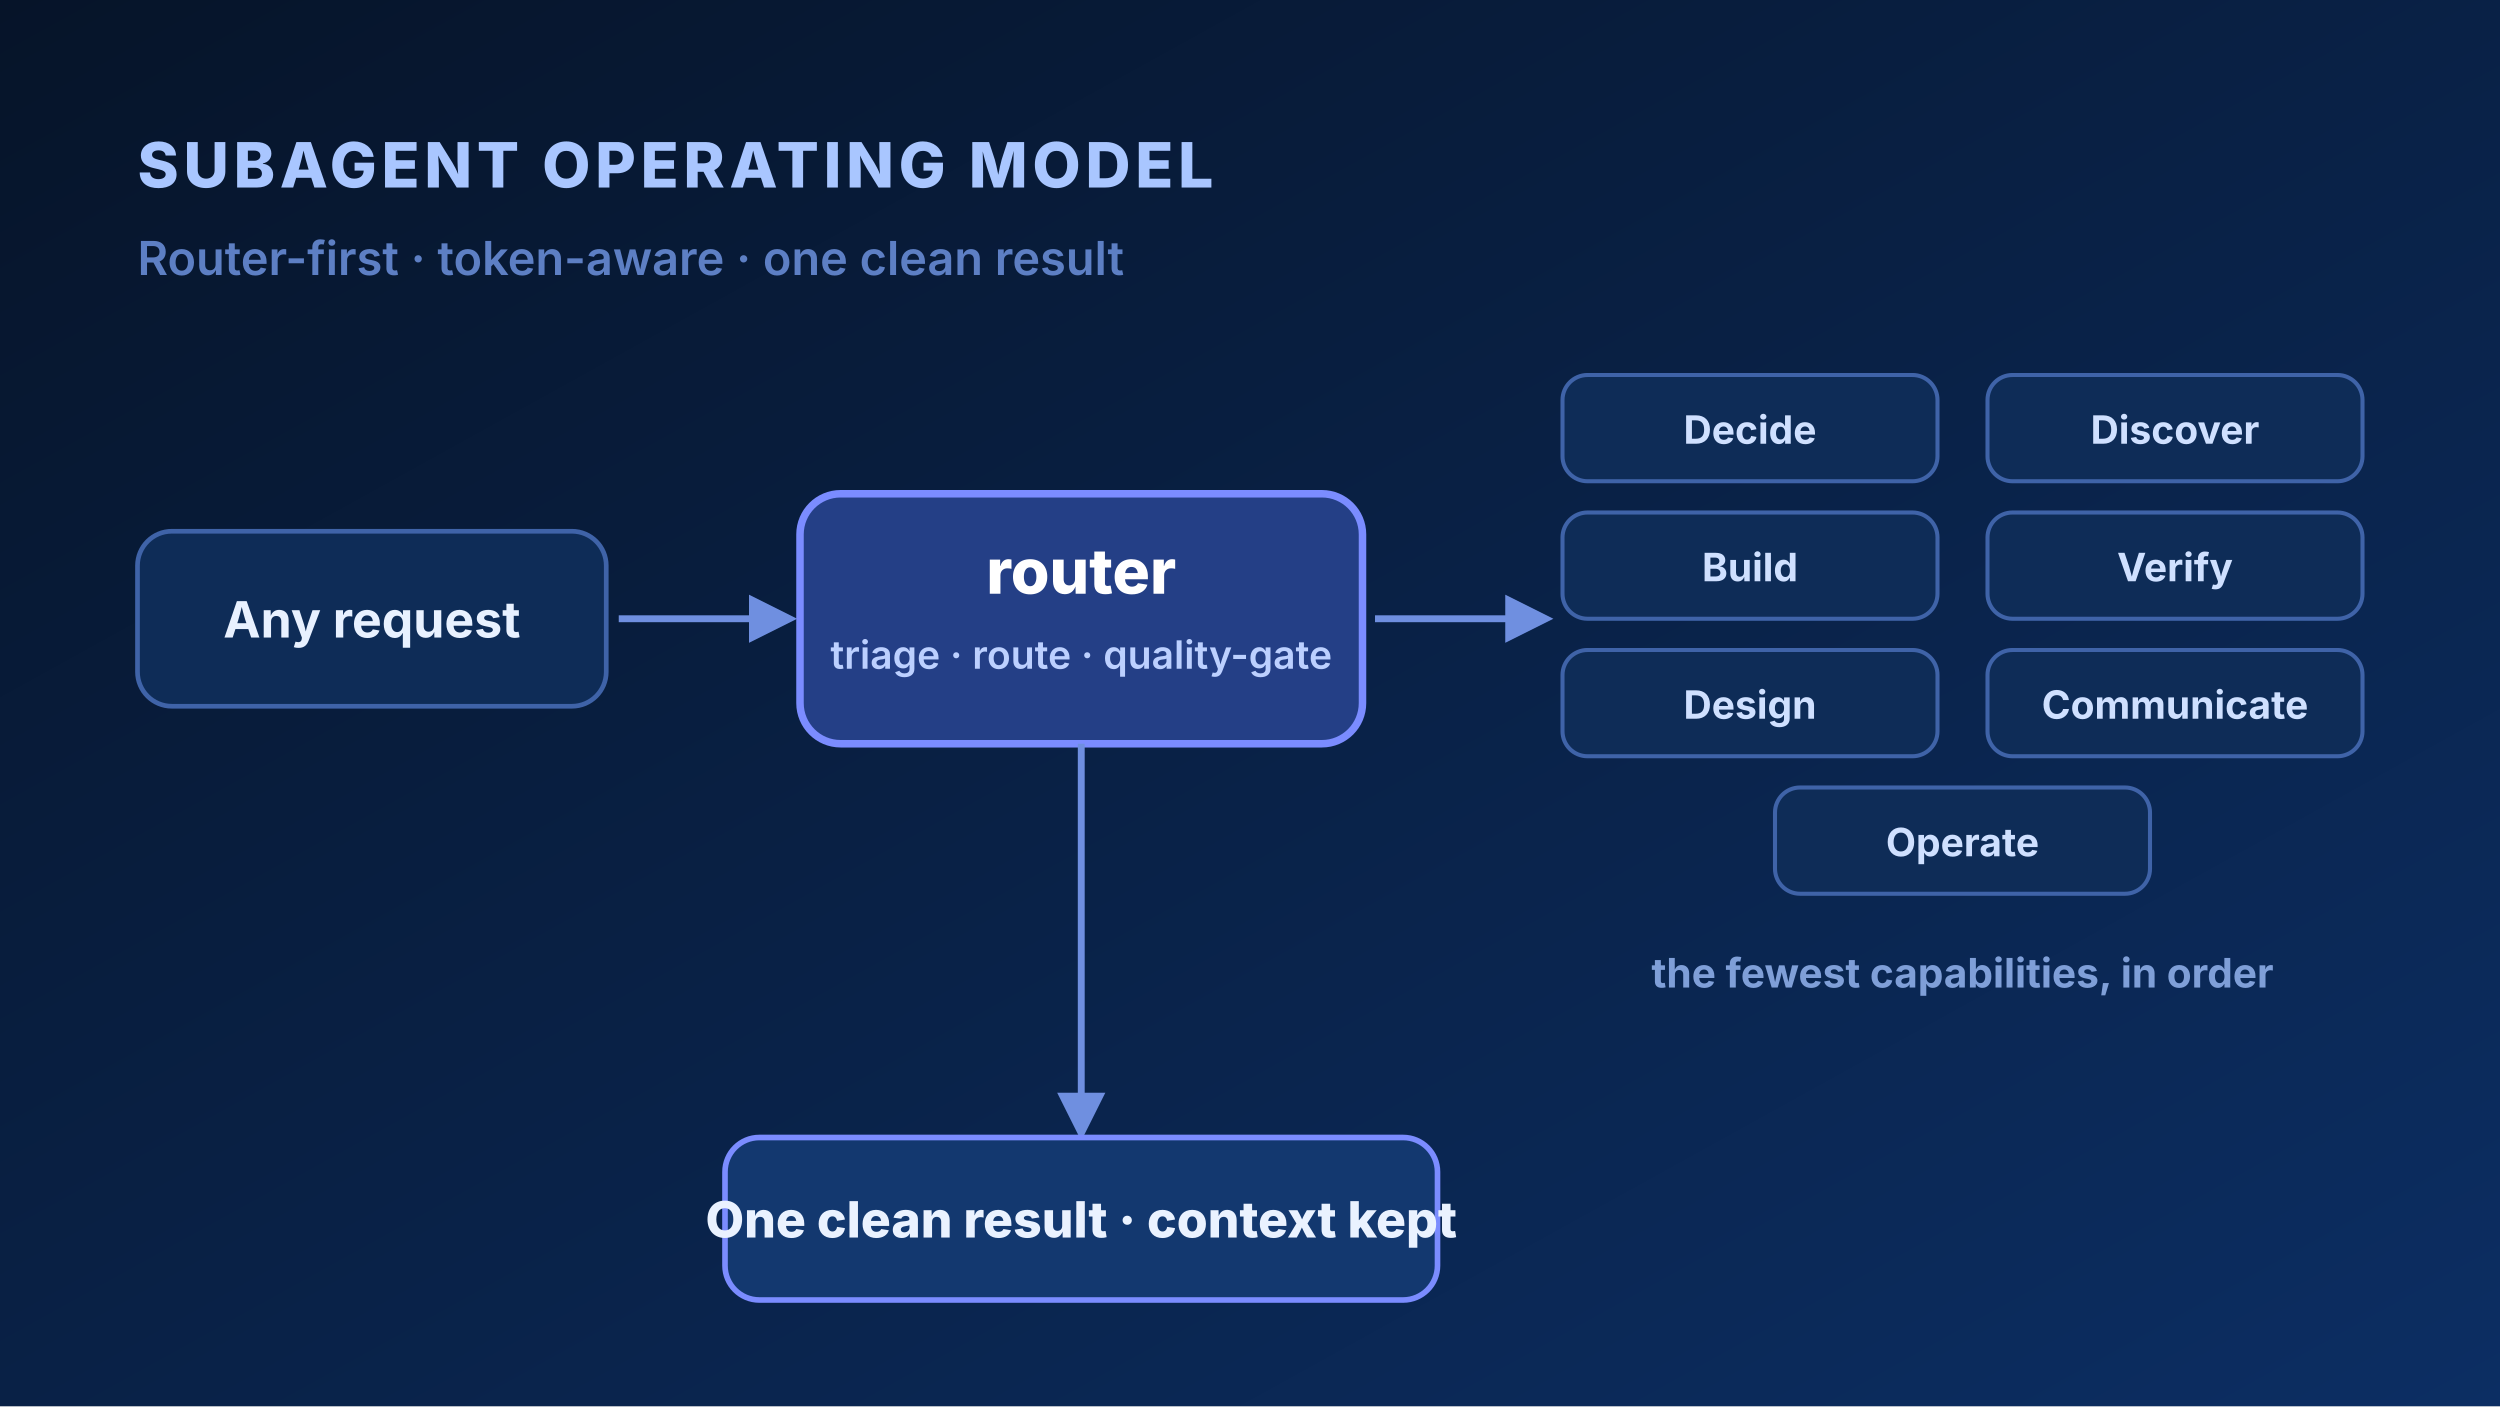
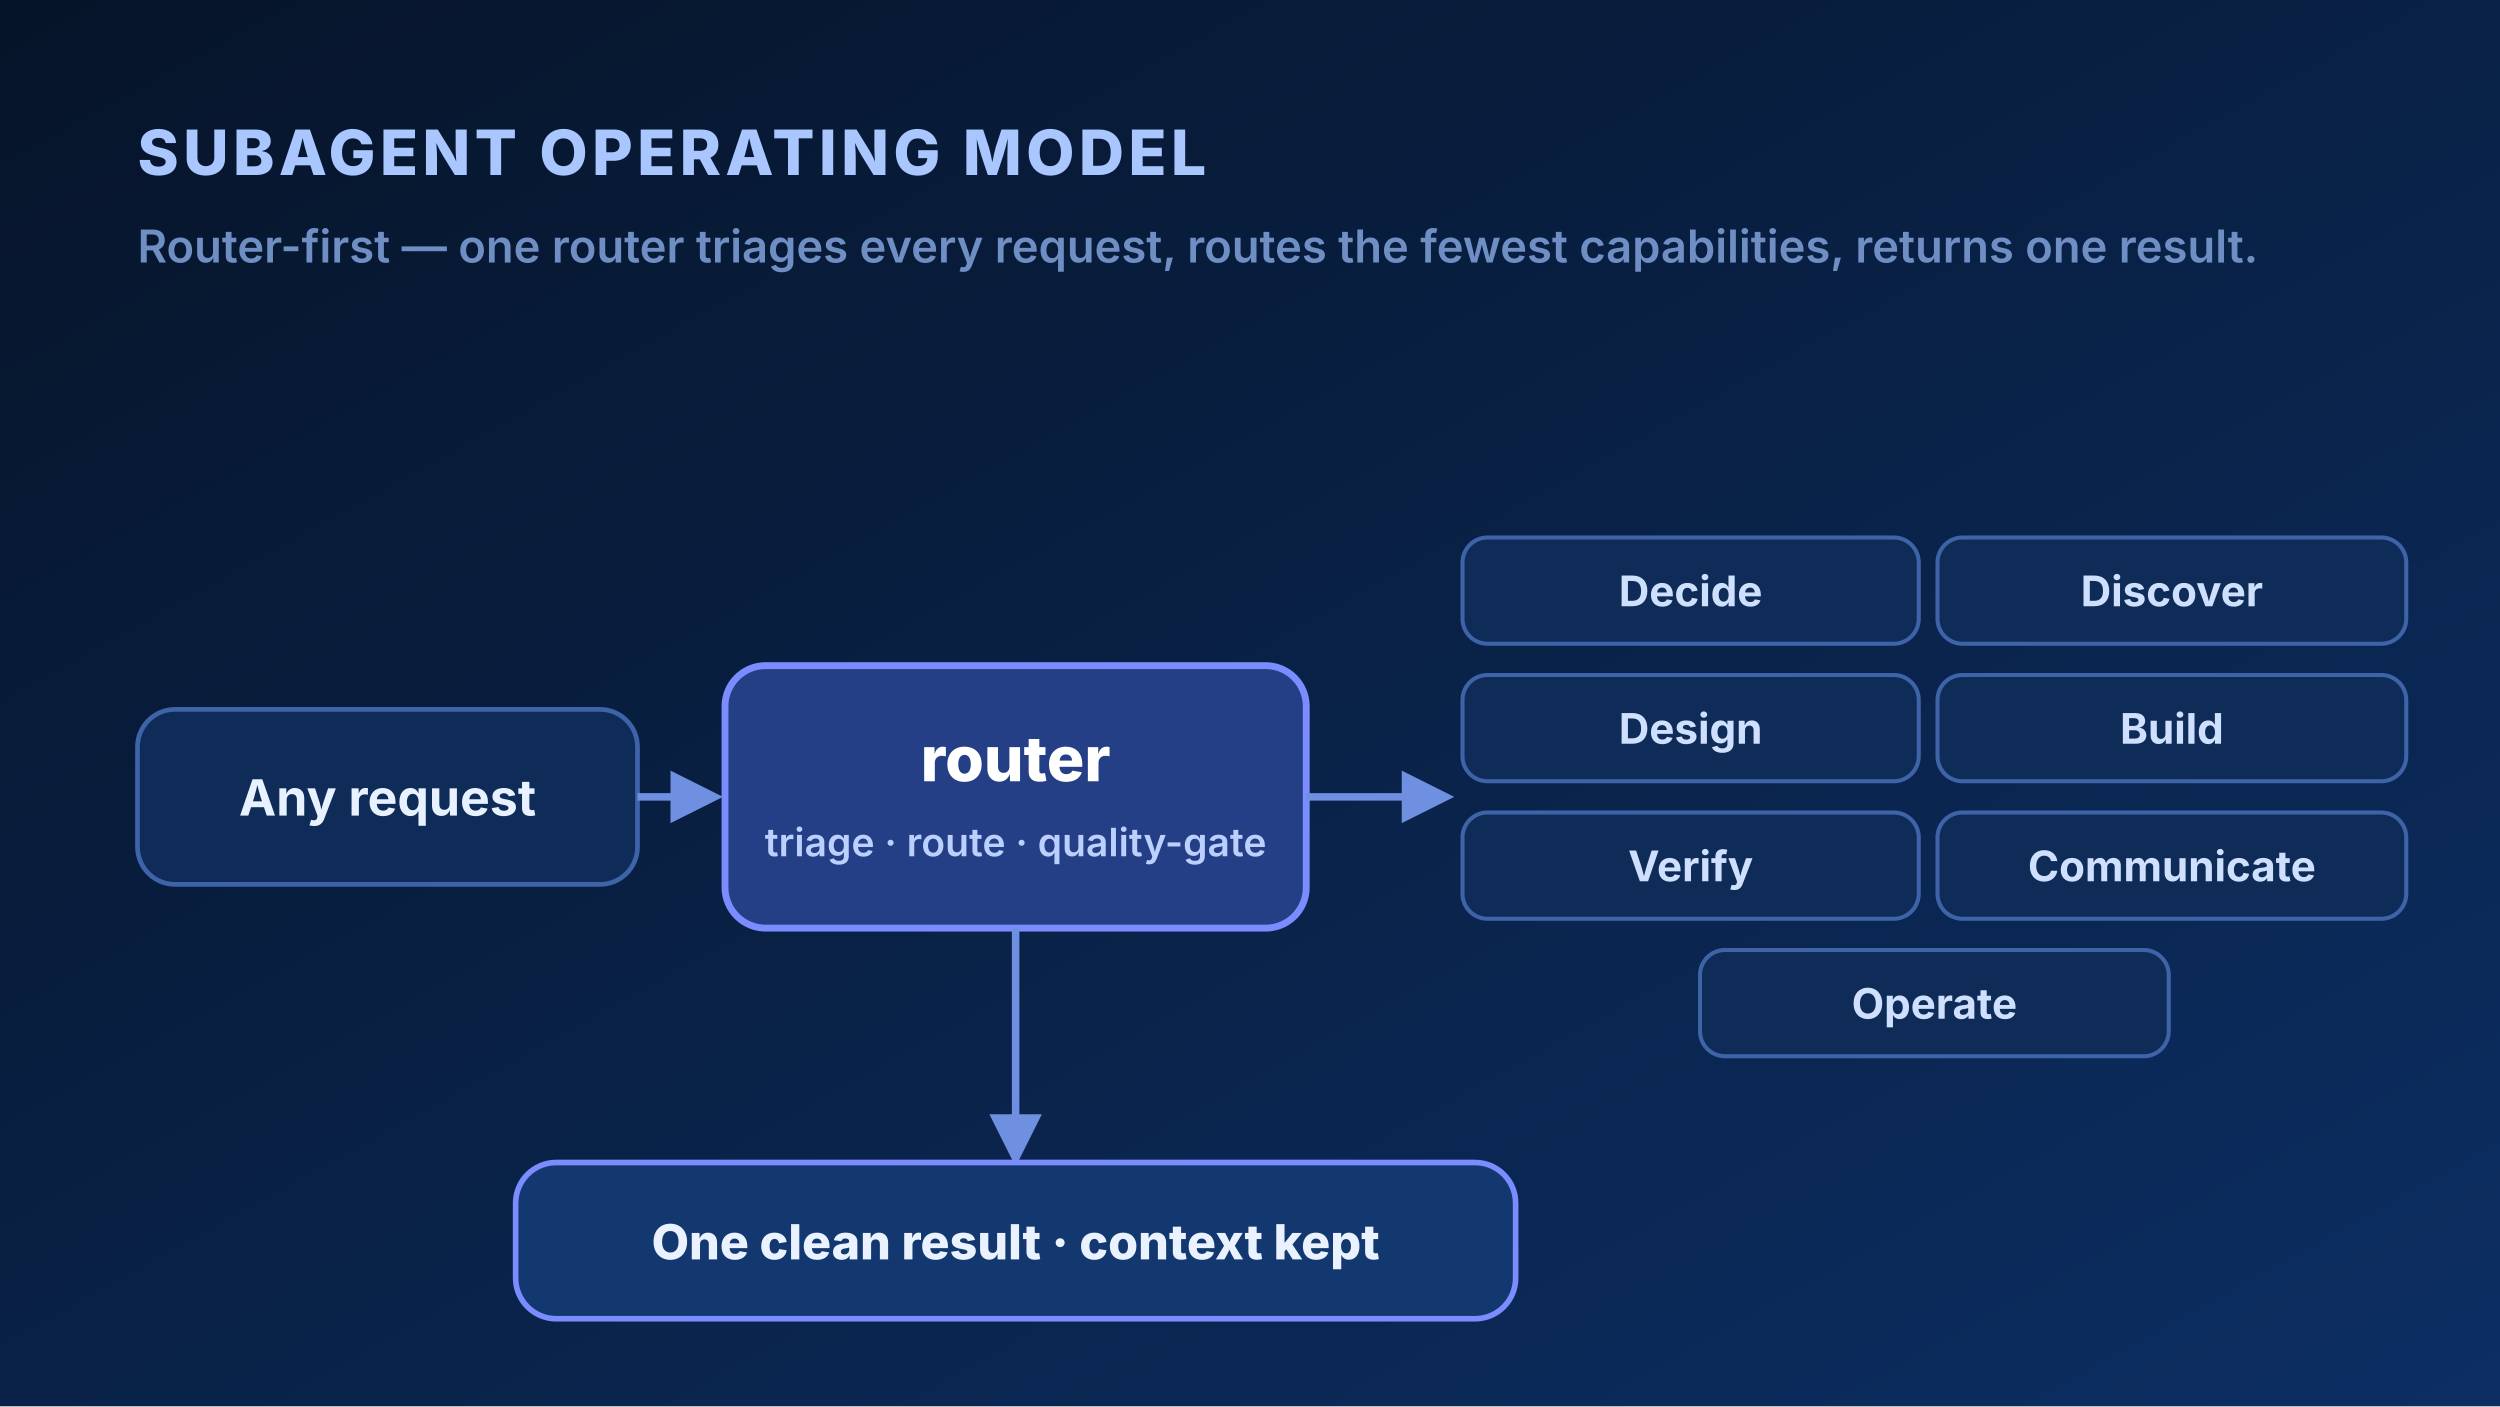
- <svg xmlns="http://www.w3.org/2000/svg" viewBox="0 0 800 450" role="img" aria-label="Router-first subagent operating model: a request enters one router, which routes it to the fewest capabilities and returns one clean result.">
+ <svg xmlns="http://www.w3.org/2000/svg" viewBox="0 0 800 450" role="img" aria-label="Router-first subagent operating model: any request enters one router that triages and routes it to the fewest of seven capability buckets — Decide, Discover, Design, Build, Verify, Communicate, Operate — and returns one clean result.">
  <defs>
    <linearGradient id="bg" x1="0" y1="0" x2="1" y2="1">
      <stop offset="0" stop-color="#061429" />
      <stop offset="1" stop-color="#0c2e63" />
    </linearGradient>
    <marker id="arr" viewBox="0 0 10 10" refX="8" refY="5" markerWidth="7" markerHeight="7" orient="auto-start-reverse">
      <path d="M0 0 L10 5 L0 10 z" fill="#6f8fe0" />
    </marker>
  </defs>
  <rect width="800" height="450" fill="url(#bg)" />
-   <text x="44" y="60" fill="#a9c6ff" font-family="Inter,Segoe UI,Arial,sans-serif" font-size="20" font-weight="800" letter-spacing="1.5">SUBAGENT OPERATING MODEL</text>
-   <text x="44" y="88" fill="#5d7fc4" font-family="Inter,Segoe UI,Arial,sans-serif" font-size="15" font-weight="600">Router-first · token-aware · one clean result</text>
-   <rect x="44" y="170" rx="11" width="150" height="56" fill="#0e2c57" stroke="#3f63a8" stroke-width="1.5" />
-   <text x="119" y="204" fill="#e8f1ff" font-family="Inter,Segoe UI,Arial,sans-serif" font-size="16" font-weight="700" text-anchor="middle">Any request</text>
-   <line x1="198" y1="198" x2="252" y2="198" stroke="#6f8fe0" stroke-width="2.2" marker-end="url(#arr)" />
-   <rect x="256" y="158" rx="13" width="180" height="80" fill="#243f86" stroke="#7b8cff" stroke-width="2.4" />
-   <text x="346" y="190" fill="#ffffff" font-family="Inter,Segoe UI,Arial,sans-serif" font-size="20" font-weight="800" text-anchor="middle">router</text>
-   <text x="346" y="214" fill="#bcd0ff" font-family="Inter,Segoe UI,Arial,sans-serif" font-size="12.5" font-weight="600" text-anchor="middle">triage · route · quality-gate</text>
-   <line x1="440" y1="198" x2="494" y2="198" stroke="#6f8fe0" stroke-width="2.2" marker-end="url(#arr)" />
-   <g font-family="Inter,Segoe UI,Arial,sans-serif" font-size="12.5" font-weight="700" text-anchor="middle">
-     <rect x="500" y="120" rx="8" width="120" height="34" fill="#0e2c57" stroke="#3f63a8" stroke-width="1.3" />
-     <text x="560" y="142" fill="#cfe0ff">Decide</text>
-     <rect x="636" y="120" rx="8" width="120" height="34" fill="#0e2c57" stroke="#3f63a8" stroke-width="1.3" />
-     <text x="696" y="142" fill="#cfe0ff">Discover</text>
-     <rect x="500" y="164" rx="8" width="120" height="34" fill="#0e2c57" stroke="#3f63a8" stroke-width="1.3" />
-     <text x="560" y="186" fill="#cfe0ff">Build</text>
-     <rect x="636" y="164" rx="8" width="120" height="34" fill="#0e2c57" stroke="#3f63a8" stroke-width="1.3" />
-     <text x="696" y="186" fill="#cfe0ff">Verify</text>
-     <rect x="500" y="208" rx="8" width="120" height="34" fill="#0e2c57" stroke="#3f63a8" stroke-width="1.3" />
-     <text x="560" y="230" fill="#cfe0ff">Design</text>
-     <rect x="636" y="208" rx="8" width="120" height="34" fill="#0e2c57" stroke="#3f63a8" stroke-width="1.3" />
-     <text x="696" y="230" fill="#cfe0ff">Communicate</text>
-     <rect x="568" y="252" rx="8" width="120" height="34" fill="#0e2c57" stroke="#3f63a8" stroke-width="1.3" />
-     <text x="628" y="274" fill="#cfe0ff">Operate</text>
+   <text x="44" y="56" fill="#a9c6ff" font-family="Inter,Segoe UI,Arial,sans-serif" font-size="20" font-weight="800" letter-spacing="1.4">SUBAGENT OPERATING MODEL</text>
+   <text x="44" y="84" fill="#6f8fc4" font-family="Inter,Segoe UI,Arial,sans-serif" font-size="14.5" font-weight="600">Router-first — one router triages every request, routes the fewest capabilities, returns one result.</text>
+   <rect x="44" y="227" width="160" height="56" rx="12" fill="#0e2c57" stroke="#3f63a8" stroke-width="1.5" />
+   <text x="124" y="261" fill="#e8f1ff" font-family="Inter,Segoe UI,Arial,sans-serif" font-size="16" font-weight="700" text-anchor="middle">Any request</text>
+   <line x1="204" y1="255" x2="228" y2="255" stroke="#6f8fe0" stroke-width="2.4" marker-end="url(#arr)" />
+   <rect x="232" y="213" width="186" height="84" rx="13" fill="#243f86" stroke="#7b8cff" stroke-width="2.2" />
+   <text x="325" y="250" fill="#ffffff" font-family="Inter,Segoe UI,Arial,sans-serif" font-size="20" font-weight="800" text-anchor="middle">router</text>
+   <text x="325" y="274" fill="#bcd0ff" font-family="Inter,Segoe UI,Arial,sans-serif" font-size="12.5" font-weight="600" text-anchor="middle">triage · route · quality-gate</text>
+   <line x1="418" y1="255" x2="462" y2="255" stroke="#6f8fe0" stroke-width="2.4" marker-end="url(#arr)" />
+   <g font-family="Inter,Segoe UI,Arial,sans-serif" font-size="13.5" font-weight="700" text-anchor="middle">
+     <rect x="468" y="172" width="146" height="34" rx="8" fill="#0e2c57" stroke="#3f63a8" stroke-width="1.3" />
+     <text x="541" y="194" fill="#cfe0ff">Decide</text>
+     <rect x="620" y="172" width="150" height="34" rx="8" fill="#0e2c57" stroke="#3f63a8" stroke-width="1.3" />
+     <text x="695" y="194" fill="#cfe0ff">Discover</text>
+     <rect x="468" y="216" width="146" height="34" rx="8" fill="#0e2c57" stroke="#3f63a8" stroke-width="1.3" />
+     <text x="541" y="238" fill="#cfe0ff">Design</text>
+     <rect x="620" y="216" width="150" height="34" rx="8" fill="#0e2c57" stroke="#3f63a8" stroke-width="1.3" />
+     <text x="695" y="238" fill="#cfe0ff">Build</text>
+     <rect x="468" y="260" width="146" height="34" rx="8" fill="#0e2c57" stroke="#3f63a8" stroke-width="1.3" />
+     <text x="541" y="282" fill="#cfe0ff">Verify</text>
+     <rect x="620" y="260" width="150" height="34" rx="8" fill="#0e2c57" stroke="#3f63a8" stroke-width="1.3" />
+     <text x="695" y="282" fill="#cfe0ff">Communicate</text>
+     <rect x="544" y="304" width="150" height="34" rx="8" fill="#0e2c57" stroke="#3f63a8" stroke-width="1.3" />
+     <text x="619" y="326" fill="#cfe0ff">Operate</text>
  </g>
-   <text x="628" y="316" fill="#7f9fd8" font-family="Inter,Segoe UI,Arial,sans-serif" font-size="13" font-weight="700" text-anchor="middle">the fewest capabilities, in order</text>
-   <line x1="346" y1="238" x2="346" y2="362" stroke="#6f8fe0" stroke-width="2.2" marker-end="url(#arr)" />
-   <rect x="232" y="364" rx="11" width="228" height="52" fill="#13386f" stroke="#7b8cff" stroke-width="1.8" />
-   <text x="346" y="396" fill="#eaf2ff" font-family="Inter,Segoe UI,Arial,sans-serif" font-size="16" font-weight="800" text-anchor="middle">One clean result · context kept</text>
+   <line x1="325" y1="297" x2="325" y2="370" stroke="#6f8fe0" stroke-width="2.4" marker-end="url(#arr)" />
+   <rect x="165" y="372" width="320" height="50" rx="13" fill="#13386f" stroke="#7b8cff" stroke-width="1.8" />
+   <text x="325" y="403" fill="#eaf2ff" font-family="Inter,Segoe UI,Arial,sans-serif" font-size="15.5" font-weight="800" text-anchor="middle">One clean result · context kept</text>
</svg>
